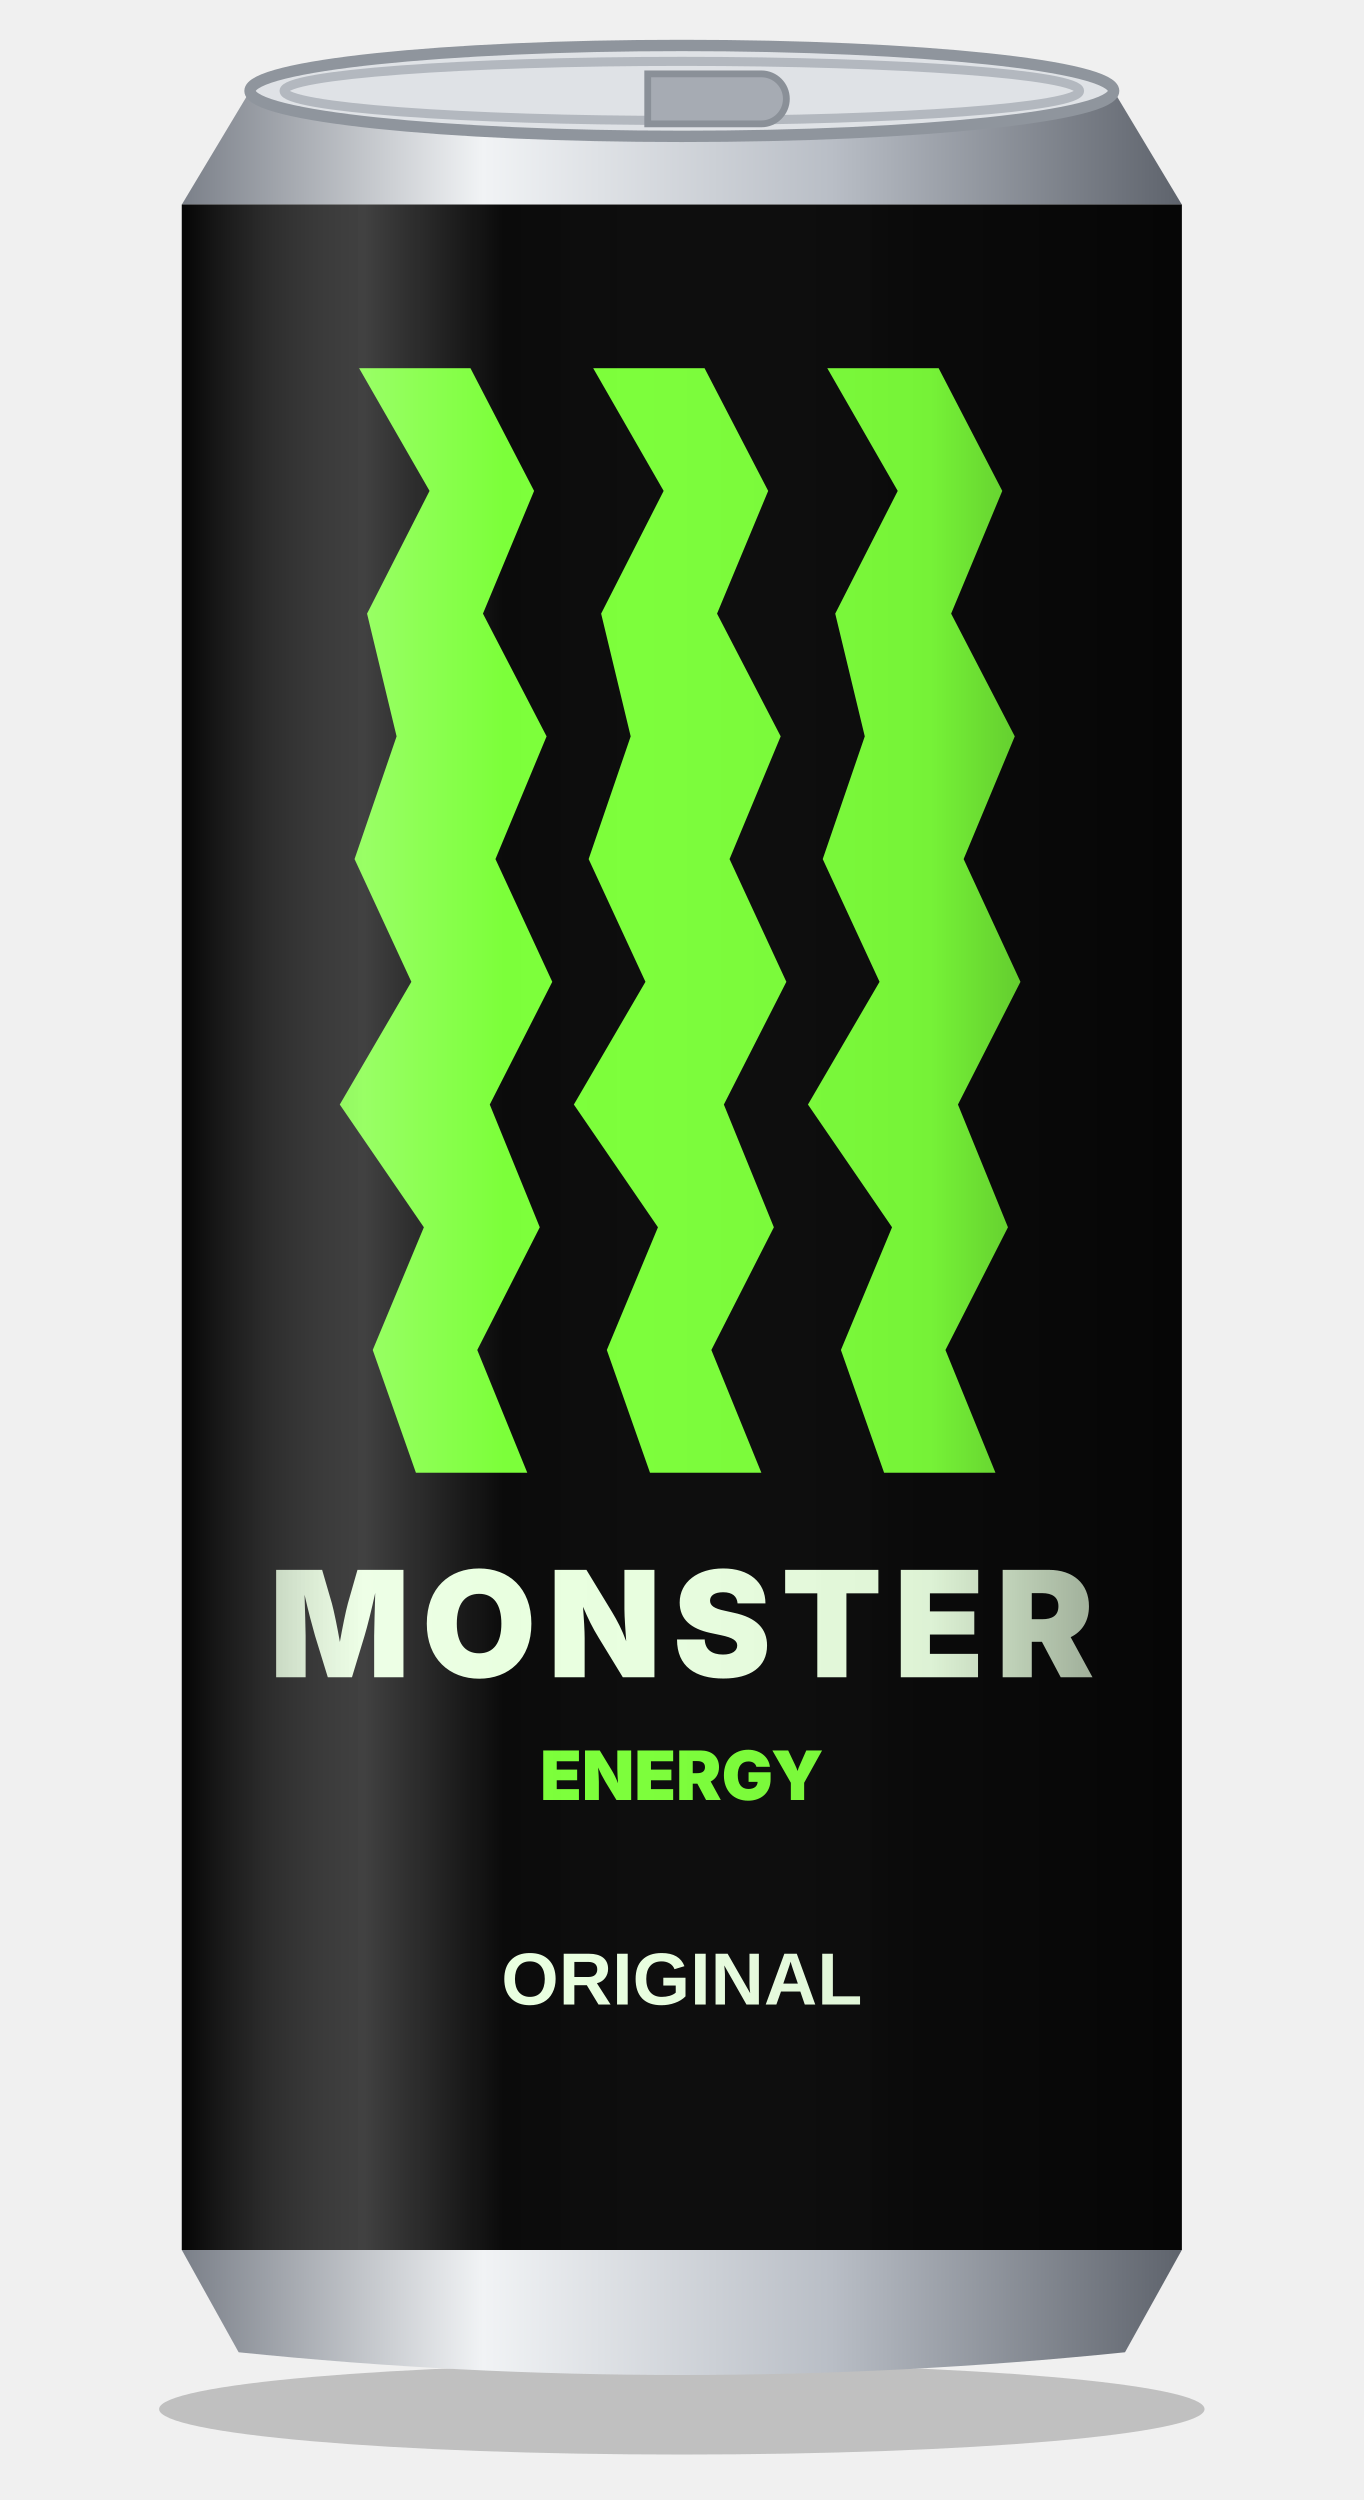
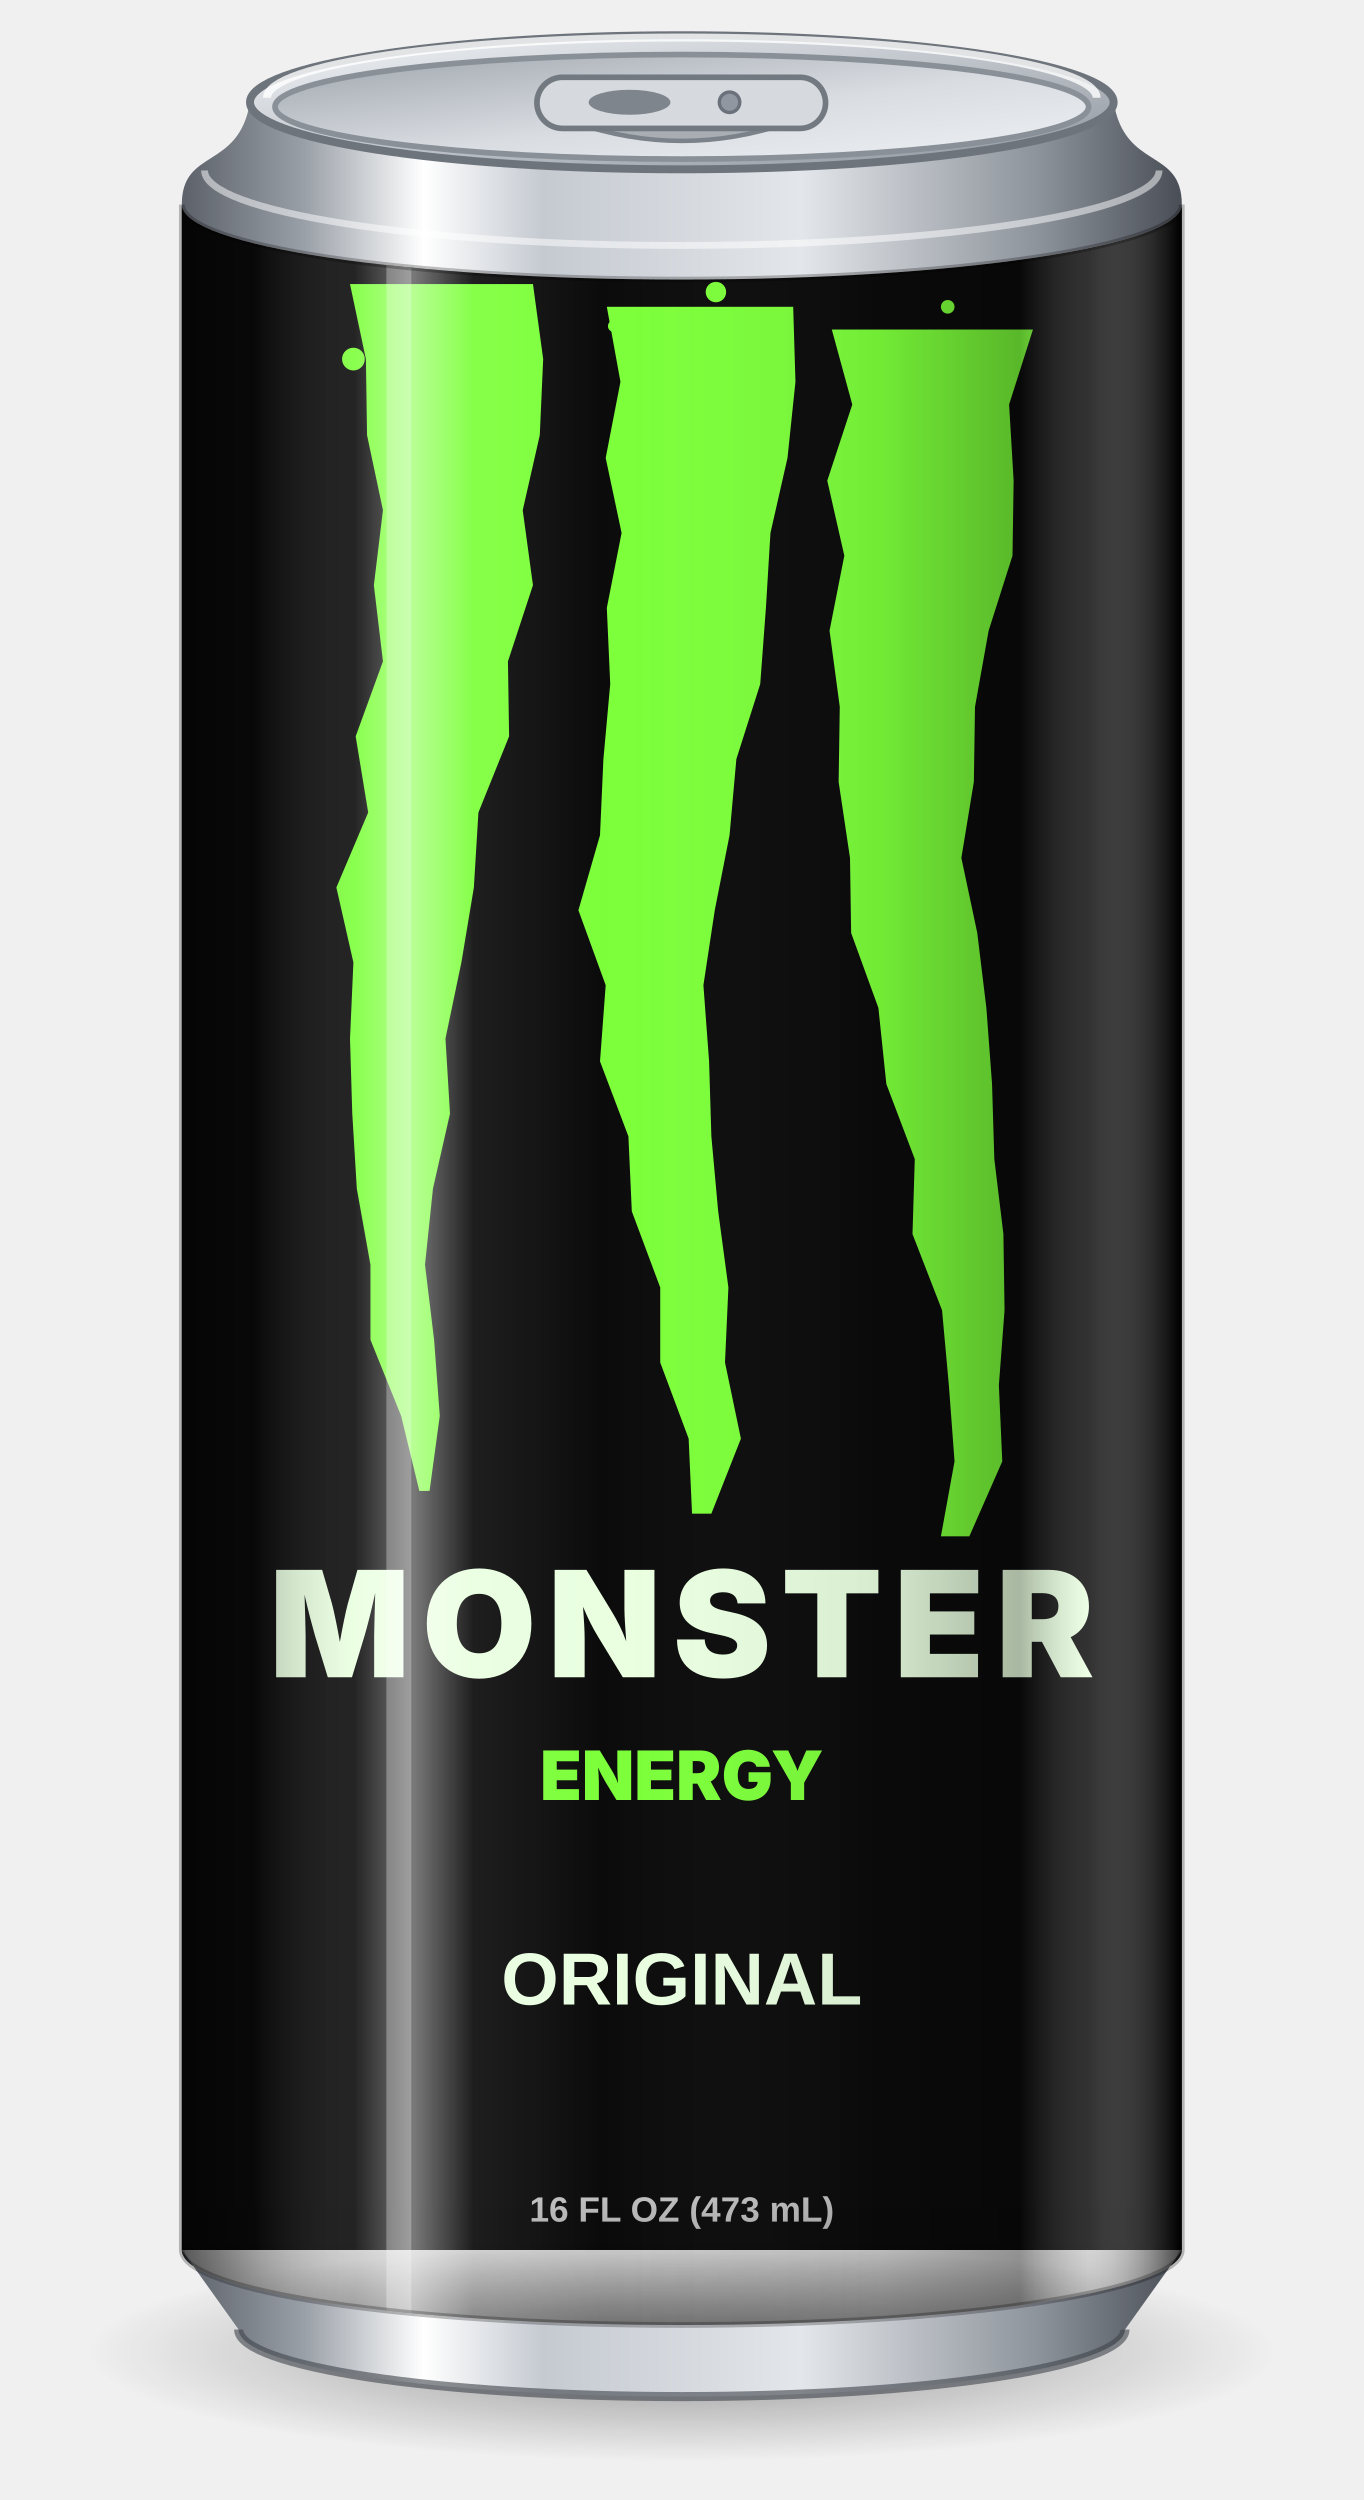
<svg xmlns="http://www.w3.org/2000/svg" viewBox="0 0 120 220" width="120" height="220" role="img" aria-label="Monster Original can, Second Wind art">
  <defs>
    <linearGradient id="shade-monster-original" x1="0" x2="1">
-       <stop offset="0" stop-color="#000" stop-opacity="0.38" />
-       <stop offset="0.18" stop-color="#fff" stop-opacity="0.22" />
-       <stop offset="0.32" stop-color="#fff" stop-opacity="0" />
-       <stop offset="0.75" stop-color="#000" stop-opacity="0.05" />
-       <stop offset="1" stop-color="#000" stop-opacity="0.45" />
+       <stop offset="0" stop-color="#000" stop-opacity="0.55" />
+       <stop offset="0.07" stop-color="#000" stop-opacity="0.22" />
+       <stop offset="0.17" stop-color="#fff" stop-opacity="0.10" />
+       <stop offset="0.23" stop-color="#fff" stop-opacity="0.45" />
+       <stop offset="0.29" stop-color="#fff" stop-opacity="0.08" />
+       <stop offset="0.42" stop-color="#fff" stop-opacity="0" />
+       <stop offset="0.70" stop-color="#000" stop-opacity="0.08" />
+       <stop offset="0.84" stop-color="#000" stop-opacity="0.28" />
+       <stop offset="0.91" stop-color="#fff" stop-opacity="0.16" />
+       <stop offset="1" stop-color="#000" stop-opacity="0.62" />
+     </linearGradient>
+     <linearGradient id="vshade-monster-original" x1="0" y1="0" x2="0" y2="1">
+       <stop offset="0" stop-color="#000" stop-opacity="0.28" />
+       <stop offset="0.05" stop-color="#000" stop-opacity="0" />
+       <stop offset="0.94" stop-color="#000" stop-opacity="0" />
+       <stop offset="1" stop-color="#000" stop-opacity="0.32" />
    </linearGradient>
    <linearGradient id="metal-monster-original" x1="0" x2="1">
-       <stop offset="0" stop-color="#7c818a" />
-       <stop offset="0.3" stop-color="#f1f3f5" />
-       <stop offset="0.65" stop-color="#b9bec6" />
-       <stop offset="1" stop-color="#5f646d" />
+       <stop offset="0" stop-color="#5d626b" />
+       <stop offset="0.12" stop-color="#9aa0a8" />
+       <stop offset="0.24" stop-color="#ffffff" />
+       <stop offset="0.36" stop-color="#c5cad1" />
+       <stop offset="0.62" stop-color="#e3e6ea" />
+       <stop offset="0.86" stop-color="#8d939b" />
+       <stop offset="1" stop-color="#4b5058" />
    </linearGradient>
+     <linearGradient id="lid-monster-original" x1="0" y1="0" x2="1" y2="1">
+       <stop offset="0" stop-color="#f4f6f8" />
+       <stop offset="0.5" stop-color="#bfc4cb" />
+       <stop offset="1" stop-color="#8e949c" />
+     </linearGradient>
+     <linearGradient id="well-monster-original" x1="0" y1="0" x2="1" y2="1">
+       <stop offset="0" stop-color="#9ea4ac" />
+       <stop offset="0.55" stop-color="#d9dde2" />
+       <stop offset="1" stop-color="#eef0f3" />
+     </linearGradient>
+     <radialGradient id="floor-monster-original">
+       <stop offset="0" stop-color="#000" stop-opacity="0.4" />
+       <stop offset="1" stop-color="#000" stop-opacity="0" />
+     </radialGradient>
    <clipPath id="body-monster-original">
-       <rect x="16" y="18" width="88" height="180" />
+       <path d="M16 18 A44.0 6.6 0 0 0 104 18 L104 198 A44.0 6.6 0 0 1 16 198 Z" />
    </clipPath>
  </defs>
-   <ellipse cx="60.0" cy="212" rx="46.0" ry="4" fill="#000" opacity="0.2" />
-   <path d="M22 8 L98 8 L104 18 L16 18 Z" fill="url(#metal-monster-original)" />
-   <ellipse cx="60.0" cy="8" rx="38.0" ry="4" fill="#dfe2e6" stroke="#8f959d" stroke-width="1" />
-   <ellipse cx="60.0" cy="8" rx="35.0" ry="2.6" fill="none" stroke="#b3b8bf" stroke-width="0.8" />
-   <path d="M57.0 6.5 h10 a2.2 2.2 0 0 1 0 4.4 h-10 z" fill="#a6abb3" stroke="#8a9098" stroke-width="0.6" />
+   <ellipse cx="60.0" cy="207" rx="52.0" ry="9.6" fill="url(#floor-monster-original)" />
+   <path d="M16 198 A44.0 6.6 0 0 0 104 198 L99 205 A39.0 5.9 0 0 1 21 205 Z" fill="url(#metal-monster-original)" />
+   <path d="M21 205 A39.0 5.9 0 0 0 99 205" stroke="#3f444b" stroke-width="0.8" fill="none" opacity="0.6" />
+   <path d="M16 18 C16 13,21 15,22 9 L98 9 C99 15,104 13,104 18 A44.0 6.6 0 0 1 16 18 Z" fill="url(#metal-monster-original)" />
+   <path d="M18 15 A42.0 6.6 0 0 0 102 15" stroke="#fff" stroke-width="0.6" fill="none" opacity="0.5" />
  <g clip-path="url(#body-monster-original)">
    <rect x="16" y="18" width="88" height="180" fill="#0b0b0b" />
-     <polygon points="41.4,32.4 47.0,43.2 42.5,54.0 48.1,64.8 43.6,75.6 48.6,86.4 43.1,97.2 47.5,108.0 42.0,118.8 46.4,129.6 36.6,129.6 32.8,118.8 37.3,108.0 29.9,97.2 36.2,86.4 31.2,75.6 34.9,64.8 32.3,54.0 37.8,43.2 31.6,32.4" fill="#7cff3a" />
-     <polygon points="62.0,32.4 67.6,43.2 63.1,54.0 68.7,64.8 64.2,75.6 69.2,86.4 63.7,97.2 68.1,108.0 62.6,118.8 67.0,129.6 57.2,129.6 53.4,118.8 57.9,108.0 50.5,97.2 56.8,86.4 51.8,75.6 55.5,64.8 52.9,54.0 58.4,43.2 52.2,32.4" fill="#7cff3a" />
-     <polygon points="82.6,32.4 88.2,43.2 83.7,54.0 89.3,64.8 84.8,75.6 89.8,86.4 84.3,97.2 88.7,108.0 83.2,118.8 87.6,129.6 77.8,129.6 74.0,118.8 78.5,108.0 71.1,97.2 77.4,86.4 72.4,75.6 76.1,64.8 73.5,54.0 79.0,43.2 72.8,32.4" fill="#7cff3a" />
+     <polygon points="46.9,25.0 47.8,31.6 47.5,38.3 46.0,44.9 46.9,51.5 44.7,58.2 44.8,64.8 42.1,71.5 41.7,78.1 40.6,84.7 39.2,91.4 39.6,98.0 38.1,104.6 37.4,111.3 38.2,117.9 38.7,124.6 37.8,131.2 36.9,131.2 35.3,124.6 32.6,117.9 32.6,111.3 31.4,104.6 31.0,98.0 30.8,91.4 31.1,84.7 29.6,78.1 32.4,71.5 31.3,64.8 33.7,58.2 32.9,51.5 33.7,44.9 32.3,38.3 32.2,31.6 30.8,25.0" fill="#7cff3a" />
+     <circle cx="31.1" cy="31.6" r="1.0" fill="#7cff3a" />
+     <circle cx="37.7" cy="35.1" r="1.0" fill="#7cff3a" />
+     <circle cx="38.2" cy="34.6" r="1.1" fill="#7cff3a" />
+     <polygon points="69.8,27.0 70.0,33.6 69.3,40.3 67.8,46.9 67.4,53.5 66.9,60.2 64.8,66.8 64.2,73.5 62.9,80.1 61.9,86.7 62.4,93.4 62.6,100.0 63.2,106.6 64.1,113.3 63.8,119.9 65.2,126.6 62.6,133.2 60.9,133.2 60.6,126.6 58.1,119.9 58.1,113.3 55.6,106.6 55.3,100.0 52.8,93.4 53.3,86.7 50.9,80.1 52.8,73.5 53.1,66.8 53.7,60.2 53.4,53.5 54.7,46.9 53.3,40.3 54.6,33.6 53.4,27.0" fill="#7cff3a" />
+     <circle cx="63.0" cy="25.7" r="0.9" fill="#7cff3a" />
+     <circle cx="54.0" cy="28.7" r="0.5" fill="#7cff3a" />
+     <circle cx="64.8" cy="29.1" r="0.7" fill="#7cff3a" />
+     <polygon points="90.9,29.0 88.8,35.6 89.2,42.3 89.1,48.9 87.0,55.5 85.8,62.2 85.7,68.8 84.6,75.5 86.0,82.1 86.8,88.7 87.3,95.4 87.5,102.0 88.3,108.6 88.4,115.3 87.9,121.9 88.2,128.6 85.3,135.2 82.8,135.2 84.0,128.6 83.5,121.9 82.9,115.3 80.3,108.6 80.5,102.0 78.0,95.4 77.3,88.7 74.9,82.1 74.8,75.5 73.8,68.8 73.9,62.2 73.0,55.5 74.3,48.9 72.8,42.3 75.0,35.6 73.2,29.0" fill="#7cff3a" />
+     <circle cx="79.1" cy="37.8" r="0.6" fill="#7cff3a" />
+     <circle cx="83.4" cy="27.0" r="0.6" fill="#7cff3a" />
+     <circle cx="75.8" cy="30.2" r="0.8" fill="#7cff3a" />
    <text x="60.0" y="147.6" font-family="Impact,'Arial Black','Inter Black','Helvetica Neue',Arial,sans-serif" font-size="13" font-weight="900" text-anchor="middle" fill="#e9ffe0" textLength="72.0" lengthAdjust="spacingAndGlyphs" letter-spacing="1">MONSTER</text>
    <text x="60.0" y="158.4" font-family="Impact,'Arial Black','Inter Black','Helvetica Neue',Arial,sans-serif" font-size="6" font-weight="900" text-anchor="middle" fill="#7cff3a" textLength="34.0" lengthAdjust="spacingAndGlyphs">ENERGY</text>
    <text x="60.0" y="176.4" font-family="'Helvetica Neue',Arial,Inter,sans-serif" font-size="6.5" font-weight="800" text-anchor="middle" fill="#e9ffe0">ORIGINAL</text>
-     <rect x="16" y="18" width="88" height="180" fill="url(#shade-monster-original)" />
+     <text x="60.0" y="195.5" font-family="'Helvetica Neue',Arial,Inter,sans-serif" font-size="3.1" font-weight="700" text-anchor="middle" fill="#ffffff" opacity="0.75">16 FL OZ (473 mL)</text>
+     <rect x="16" y="11.4" width="88" height="193.2" fill="url(#vshade-monster-original)" />
+     <rect x="16" y="11.4" width="88" height="193.2" fill="url(#shade-monster-original)" />
+     <rect x="34.0" y="11.4" width="2.2" height="193.2" fill="#fff" opacity="0.3" />
  </g>
-   <path d="M16 198 L104 198 L99 207 Q60.0 211 21 207 Z" fill="url(#metal-monster-original)" />
+   <path d="M16 18 A44.0 6.6 0 0 0 104 18 L104 198 A44.0 6.6 0 0 1 16 198 Z" fill="none" stroke="#000" stroke-opacity="0.25" stroke-width="0.5" />
+   <ellipse cx="60.0" cy="9" rx="38.0" ry="5.9" fill="url(#lid-monster-original)" stroke="#6e747c" stroke-width="0.7" />
+   <ellipse cx="60.0" cy="9.4" rx="35.8" ry="4.6" fill="url(#well-monster-original)" stroke="#8a9098" stroke-width="0.5" />
+   <path d="M50.6 10.8 q9.4 3.2 18.8 0 l-2.5 -2.1 h-13.8 z" fill="#a9aeb5" stroke="#7c828a" stroke-width="0.4" />
+   <path d="M49.5 6.8 h20.9 a2.2 2.2 0 0 1 0 4.5 h-20.9 a2.2 2.2 0 0 1 0 -4.5 z" fill="#d6dade" stroke="#737981" stroke-width="0.5" />
+   <ellipse cx="55.4" cy="9" rx="3.6" ry="1.1" fill="#7f858d" />
+   <circle cx="64.2" cy="9" r="0.9" fill="#9097a0" stroke="#6b717a" stroke-width="0.3" />
+   <path d="M23.5 8.6 A36.5 5.3 0 0 1 96.5 8.6" stroke="#fff" stroke-width="0.7" fill="none" opacity="0.8" />
</svg>
